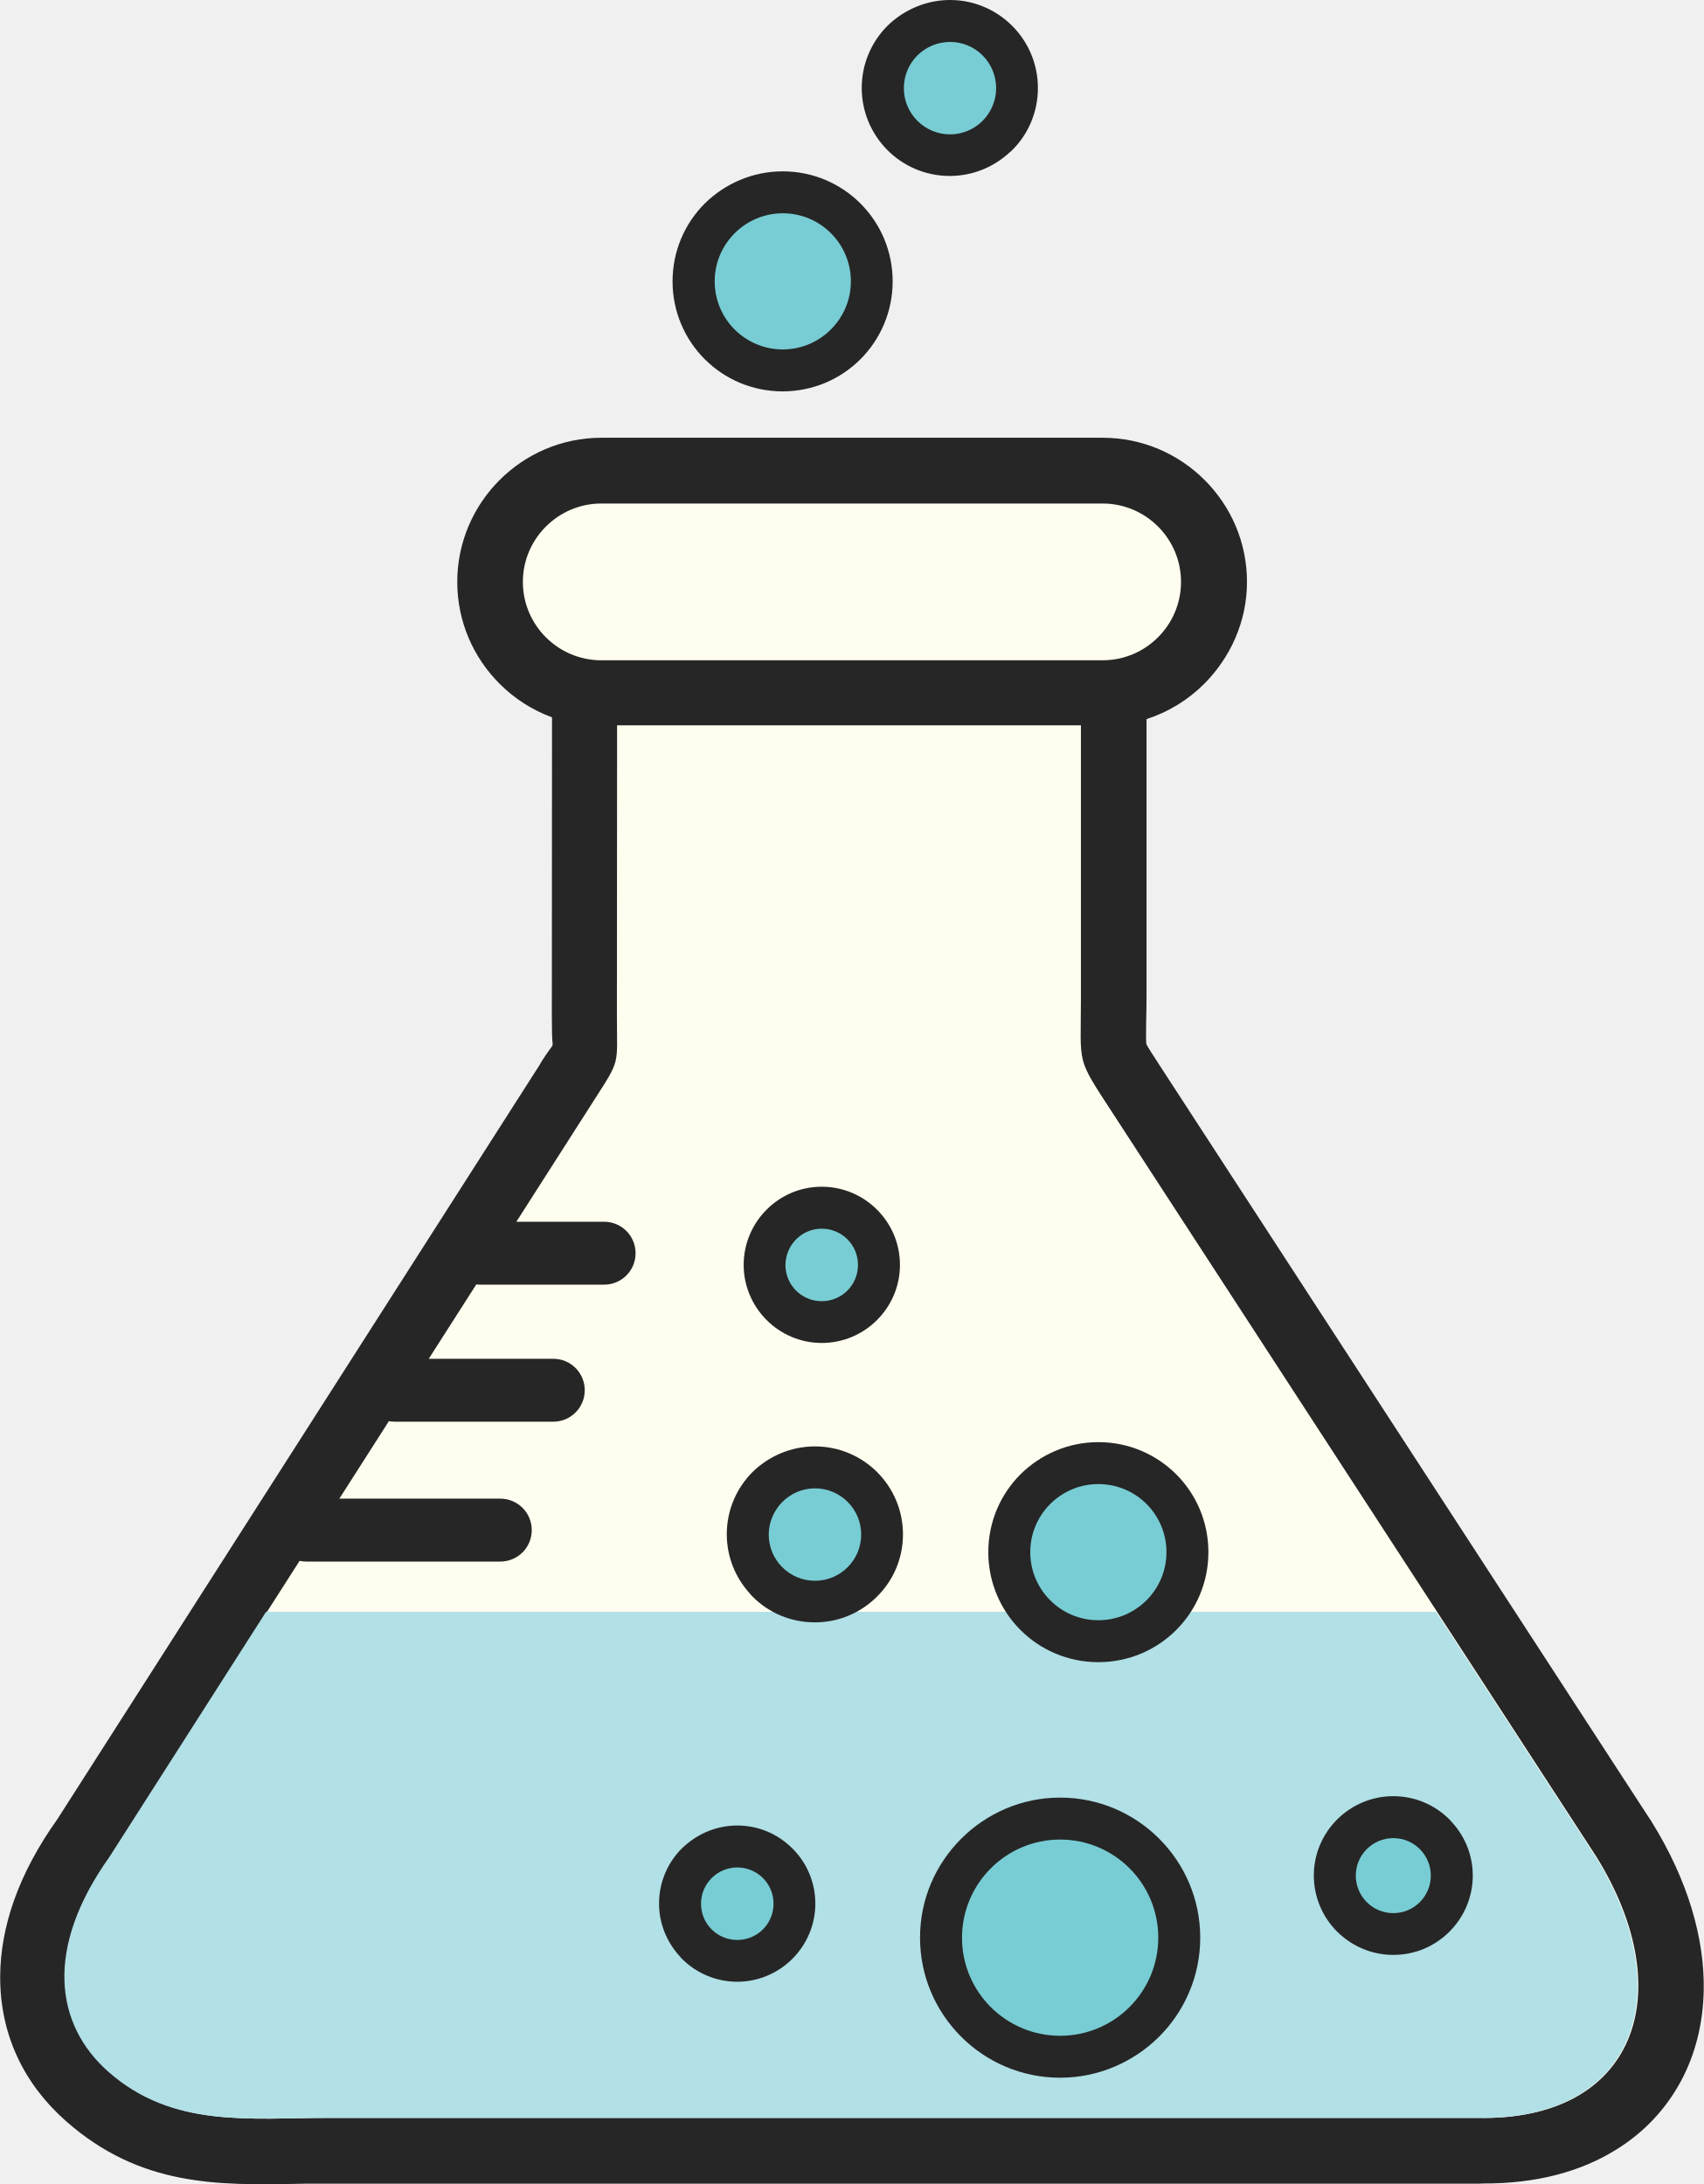
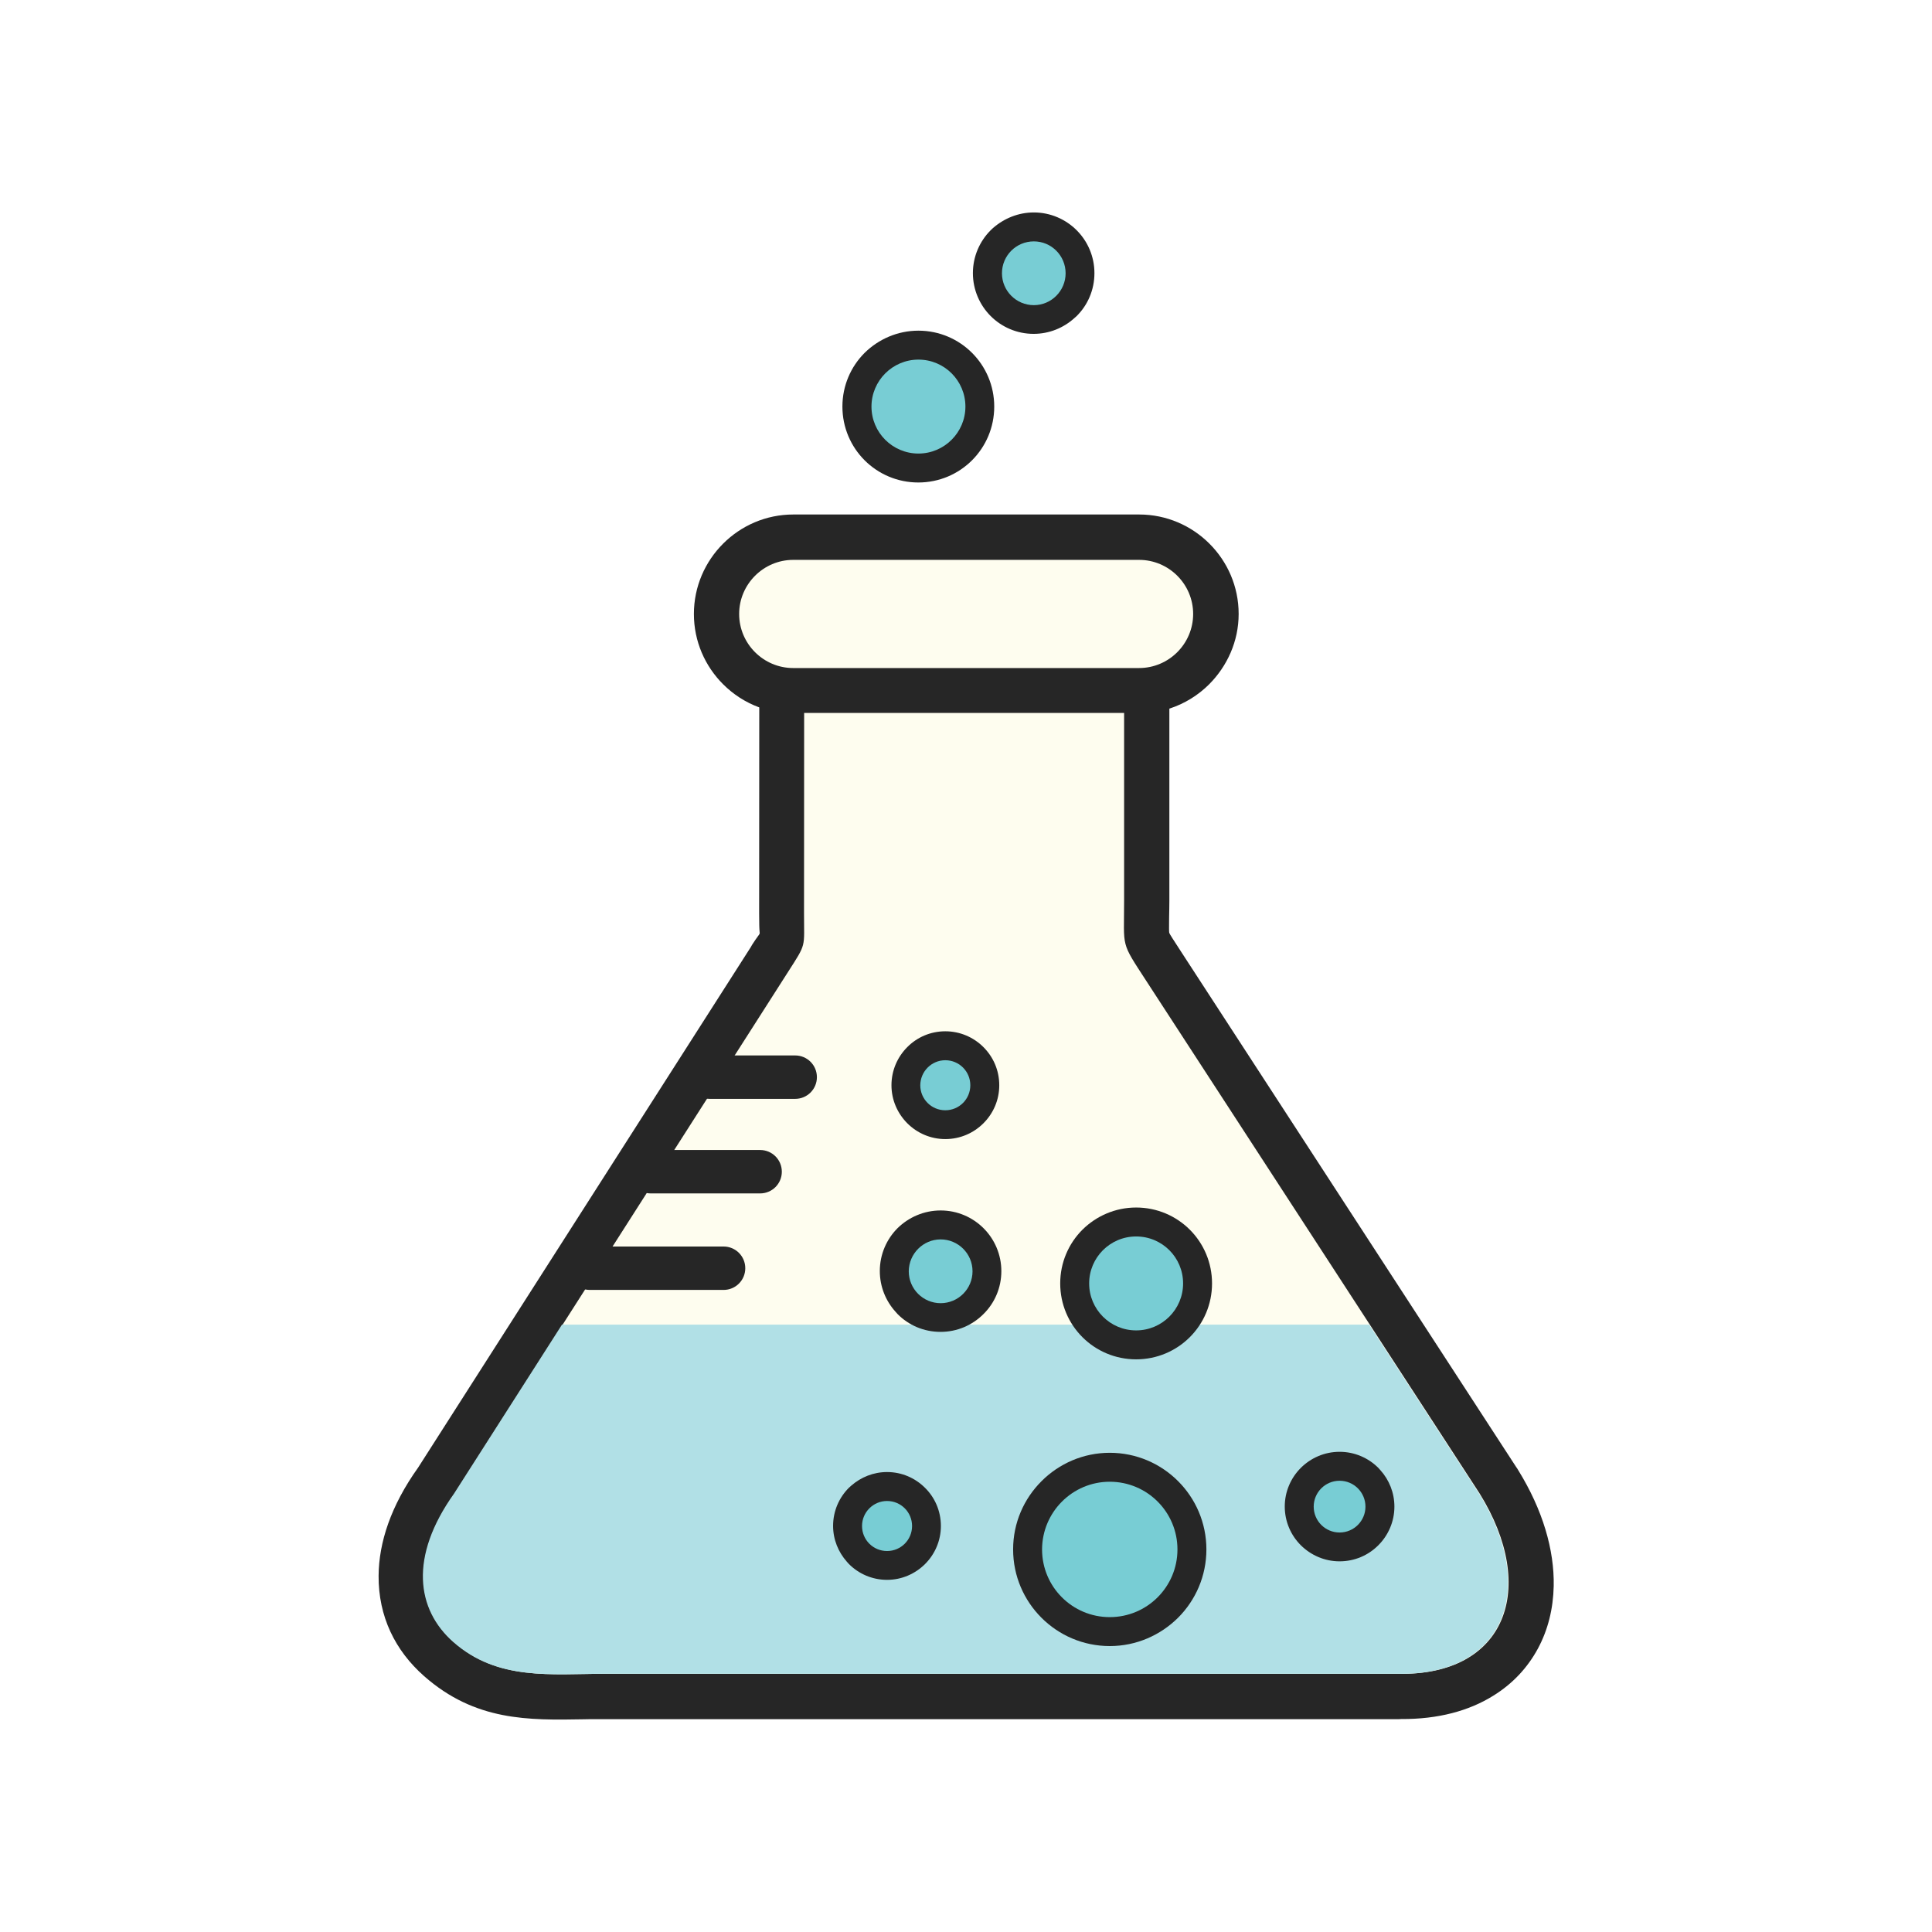
- <svg xmlns="http://www.w3.org/2000/svg" version="1.1" id="Layer_1" x="0px" y="0px" viewBox="0 0 95.83 122.88" style="enable-background:new 0 0 95.83 122.88" xml:space="preserve">
+ <svg xmlns="http://www.w3.org/2000/svg" version="1.1" id="Layer_1" viewBox="0 0 1024 1024" xml:space="preserve">
  <style type="text/css">
	.st0{fill-rule:evenodd;clip-rule:evenodd;fill:#78CDD4;}
	.st1{fill-rule:evenodd;clip-rule:evenodd;fill:#B1E0E6;}
	.st2{fill:#262626;}
	.st3{fill-rule:evenodd;clip-rule:evenodd;fill:#FEFDEF;}
</style>
-   <g>
-     <path class="st2" d="M64.49,40.46v15.68c0,0.79-0.01,0.42-0.02,1.34v0.01c-0.01,0.76-0.01,1.17,0.01,1.25 c0.03,0.1,0.33,0.56,0.98,1.56l27.31,42c0.05,0.07,0.11,0.15,0.15,0.23c2.02,3.26,2.97,6.54,2.91,9.48 c-0.04,1.86-0.47,3.57-1.28,5.08c-0.84,1.56-2.06,2.88-3.65,3.86c-1.97,1.23-4.49,1.92-7.51,1.9c-0.09,0.01-0.18,0.01-0.27,0.01 H18.52c-1.34,0-1.54,0-1.76,0.01c-4.52,0.08-8.86,0.16-13.04-3.52c-2.36-2.08-3.73-4.86-3.71-8.18c0.02-2.72,1-5.71,3.22-8.82 l27.12-42.43c0.04-0.07,0.08-0.14,0.12-0.21c0.43-0.67,0.58-0.81,0.61-0.9c0.02-0.08-0.02-0.18-0.03-0.67 c0-0.27-0.01-0.58-0.01-0.98l0.01-16.8c-1.12-0.41-2.12-1.06-2.95-1.89c-1.47-1.47-2.38-3.49-2.38-5.73c0-2.23,0.91-4.26,2.38-5.73 s3.49-2.38,5.73-2.38h28.2c2.23,0,4.26,0.91,5.73,2.38s2.38,3.49,2.38,5.73S69.2,37,67.74,38.47 C66.84,39.37,65.73,40.06,64.49,40.46L64.49,40.46z" />
-     <path class="st3" d="M60.8,40.81H34.71L34.7,57.16c0,2.85,0.22,2.39-1.31,4.78L6.21,104.47c-3.67,5.15-3.07,9.45-0.06,12.1 c3.61,3.18,7.93,2.59,12.37,2.59h64.59c8.86,0.2,11.46-7,6.68-14.7L62.62,62.68c-2.13-3.28-1.82-2.63-1.82-6.54V40.81L60.8,40.81z" />
-     <path class="st1" d="M14.97,90.68l-8.81,13.79c-3.67,5.15-3.07,9.45-0.06,12.1c3.61,3.18,7.93,2.59,12.37,2.59h64.59 c8.86,0.2,11.46-7,6.68-14.7l-8.96-13.77H14.97L14.97,90.68z" />
-     <path class="st2" d="M27.01,72.28c-0.98,0-1.77-0.79-1.77-1.77s0.79-1.77,1.77-1.77h6.97c0.98,0,1.77,0.79,1.77,1.77 s-0.79,1.77-1.77,1.77H27.01L27.01,72.28z" />
-     <path class="st2" d="M22.2,79.99c-0.98,0-1.77-0.79-1.77-1.77s0.79-1.77,1.77-1.77h8.92c0.98,0,1.77,0.79,1.77,1.77 s-0.79,1.77-1.77,1.77H22.2L22.2,79.99z" />
-     <path class="st2" d="M17.24,87.86c-0.98,0-1.77-0.79-1.77-1.77s0.79-1.77,1.77-1.77h10.9c0.98,0,1.77,0.79,1.77,1.77 s-0.79,1.77-1.77,1.77H17.24L17.24,87.86z" />
-     <path class="st2" d="M59.63,101.14c2.17,0,4.14,0.88,5.57,2.31s2.31,3.4,2.31,5.57c0,2.17-0.88,4.14-2.31,5.57 c-1.43,1.42-3.4,2.31-5.57,2.31c-2.17,0-4.14-0.88-5.57-2.31c-1.43-1.43-2.31-3.4-2.31-5.57c0-2.17,0.88-4.13,2.31-5.56l0.01-0.01 C55.5,102.02,57.47,101.14,59.63,101.14L59.63,101.14z" />
-     <path class="st0" d="M59.63,103.5c3.05,0,5.52,2.47,5.52,5.52c0,3.05-2.47,5.52-5.52,5.52c-3.05,0-5.52-2.47-5.52-5.52 C54.12,105.97,56.59,103.5,59.63,103.5L59.63,103.5z" />
-     <path class="st2" d="M78.37,101.06c1.23,0,2.35,0.5,3.16,1.31c0.06,0.06,0.12,0.13,0.17,0.19c0.71,0.79,1.14,1.83,1.14,2.97 c0,1.22-0.5,2.34-1.31,3.15l-0.01,0.01c-0.81,0.81-1.92,1.3-3.15,1.3c-1.23,0-2.34-0.5-3.16-1.31l0,0 c-0.81-0.81-1.31-1.93-1.31-3.16c0-1.22,0.5-2.34,1.31-3.15l0.01-0.01C76.03,101.56,77.14,101.06,78.37,101.06L78.37,101.06z" />
-     <path class="st0" d="M78.37,103.42c1.17,0,2.11,0.95,2.11,2.11s-0.94,2.11-2.11,2.11c-1.17,0-2.11-0.95-2.11-2.11 S77.2,103.42,78.37,103.42L78.37,103.42z" />
-     <path class="st2" d="M61.78,81.14c1.71,0,3.26,0.69,4.38,1.81c1.12,1.12,1.81,2.67,1.81,4.38s-0.69,3.26-1.81,4.38 c-1.12,1.12-2.67,1.81-4.38,1.81c-1.71,0-3.26-0.69-4.38-1.81c-1.12-1.12-1.81-2.67-1.81-4.38s0.69-3.26,1.81-4.38 C58.52,81.84,60.07,81.14,61.78,81.14L61.78,81.14z" />
-     <path class="st0" d="M61.78,83.5c2.12,0,3.83,1.71,3.83,3.83c0,2.12-1.72,3.83-3.83,3.83c-2.12,0-3.83-1.72-3.83-3.83 C57.95,85.22,59.66,83.5,61.78,83.5L61.78,83.5z" />
-     <path class="st2" d="M41.47,102.71c1.21,0,2.3,0.49,3.1,1.29l0,0c0.8,0.79,1.29,1.89,1.29,3.11c0,1.2-0.49,2.3-1.29,3.1l-0.01,0.01 c-0.8,0.79-1.89,1.28-3.09,1.28c-1.21,0-2.31-0.49-3.11-1.29c-0.06-0.06-0.12-0.13-0.17-0.19c-0.69-0.78-1.12-1.8-1.12-2.92 c0-1.21,0.49-2.31,1.29-3.11c0.06-0.06,0.13-0.12,0.19-0.17C39.34,103.13,40.36,102.71,41.47,102.71L41.47,102.71z" />
-     <path class="st0" d="M41.47,105.07c1.13,0,2.04,0.91,2.04,2.04s-0.91,2.04-2.04,2.04s-2.04-0.91-2.04-2.04 S40.35,105.07,41.47,105.07L41.47,105.07z" />
-     <path class="st2" d="M46.22,66.77c1.21,0,2.31,0.49,3.11,1.29c0.8,0.8,1.29,1.89,1.29,3.11c0,1.21-0.49,2.3-1.29,3.1l0,0 c-0.8,0.8-1.9,1.29-3.11,1.29c-1.2,0-2.3-0.49-3.1-1.29l-0.01-0.01c-0.79-0.8-1.28-1.89-1.28-3.09c0-1.21,0.49-2.31,1.29-3.11 C43.91,67.26,45.01,66.77,46.22,66.77L46.22,66.77z" />
-     <path class="st0" d="M46.22,69.13c1.13,0,2.04,0.91,2.04,2.04c0,1.13-0.91,2.04-2.04,2.04c-1.13,0-2.04-0.91-2.04-2.04 C44.19,70.04,45.1,69.13,46.22,69.13L46.22,69.13z" />
-     <path class="st2" d="M45.84,81.38c1.36,0,2.6,0.55,3.5,1.45l0,0l0,0c0.9,0.9,1.45,2.14,1.45,3.5c0,1.36-0.55,2.6-1.45,3.49 l-0.01,0.01c-0.9,0.9-2.13,1.45-3.5,1.45c-1.37,0-2.61-0.55-3.5-1.45c-0.06-0.06-0.11-0.12-0.16-0.18 c-0.8-0.88-1.29-2.05-1.29-3.33c0-1.37,0.56-2.61,1.45-3.5C43.23,81.94,44.47,81.38,45.84,81.38L45.84,81.38z" />
-     <path class="st0" d="M45.84,83.74c1.43,0,2.6,1.16,2.6,2.6c0,1.43-1.16,2.6-2.6,2.6c-1.43,0-2.6-1.16-2.6-2.6 C43.25,84.91,44.41,83.74,45.84,83.74L45.84,83.74z" />
-     <path class="st2" d="M44.03,9.64c1.7,0,3.25,0.69,4.37,1.81l0,0l0,0c1.12,1.12,1.81,2.67,1.81,4.38c0,1.71-0.69,3.26-1.81,4.38 c-1.12,1.12-2.67,1.81-4.38,1.81c-1.71,0-3.26-0.69-4.38-1.81c-1.12-1.12-1.81-2.67-1.81-4.38c0-1.71,0.69-3.26,1.81-4.38 C40.78,10.33,42.33,9.64,44.03,9.64L44.03,9.64z" />
-     <path class="st0" d="M44.03,12c2.12,0,3.83,1.72,3.83,3.83s-1.72,3.83-3.83,3.83c-2.12,0-3.83-1.72-3.83-3.83S41.92,12,44.03,12 L44.03,12z" />
-     <path class="st2" d="M53.44,0c1.36,0,2.6,0.56,3.49,1.45l0,0l0,0c0.9,0.9,1.45,2.14,1.45,3.5c0,1.37-0.55,2.61-1.45,3.5 c-0.06,0.06-0.12,0.11-0.18,0.16c-0.88,0.8-2.05,1.29-3.33,1.29c-1.37,0-2.61-0.56-3.5-1.45s-1.45-2.14-1.45-3.5 c0-1.37,0.56-2.61,1.45-3.5c0.06-0.06,0.12-0.11,0.18-0.17C51,0.49,52.17,0,53.44,0L53.44,0z" />
-     <path class="st0" d="M53.44,2.36c1.43,0,2.59,1.16,2.59,2.6c0,1.43-1.16,2.6-2.59,2.6s-2.6-1.16-2.6-2.6 C50.84,3.52,52,2.36,53.44,2.36L53.44,2.36z" />
-     <path class="st3" d="M33.82,28.33h28.2c2.43,0,4.41,1.98,4.41,4.41l0,0c0,2.43-1.98,4.41-4.41,4.41h-28.2 c-2.43,0-4.41-1.98-4.41-4.41l0,0C29.41,30.32,31.39,28.33,33.82,28.33L33.82,28.33z" />
+   <rect width="1024" height="1024" fill="#FFFFFF" />
+   <g transform="translate(200.6, 112.6) scale(6.5)">
+     <g>
+       <path class="st2" d="M64.49,40.46v15.68c0,0.79-0.01,0.42-0.02,1.34v0.01c-0.01,0.76-0.01,1.17,0.01,1.25 c0.03,0.1,0.33,0.56,0.98,1.56l27.31,42c0.05,0.07,0.11,0.15,0.15,0.23c2.02,3.26,2.97,6.54,2.91,9.48 c-0.04,1.86-0.47,3.57-1.28,5.08c-0.84,1.56-2.06,2.88-3.65,3.86c-1.97,1.23-4.49,1.92-7.51,1.9c-0.09,0.01-0.18,0.01-0.27,0.01 H18.52c-1.34,0-1.54,0-1.76,0.01c-4.52,0.08-8.86,0.16-13.04-3.52c-2.36-2.08-3.73-4.86-3.71-8.18c0.02-2.72,1-5.71,3.22-8.82 l27.12-42.43c0.04-0.07,0.08-0.14,0.12-0.21c0.43-0.67,0.58-0.81,0.61-0.9c0.02-0.08-0.02-0.18-0.03-0.67 c0-0.27-0.01-0.58-0.01-0.98l0.01-16.8c-1.12-0.41-2.12-1.06-2.95-1.89c-1.47-1.47-2.38-3.49-2.38-5.73c0-2.23,0.91-4.26,2.38-5.73 s3.49-2.38,5.73-2.38h28.2c2.23,0,4.26,0.91,5.73,2.38s2.38,3.49,2.38,5.73S69.2,37,67.74,38.47 C66.84,39.37,65.73,40.06,64.49,40.46L64.49,40.46z" />
+       <path class="st3" d="M60.8,40.81H34.71L34.7,57.16c0,2.85,0.22,2.39-1.31,4.78L6.21,104.47c-3.67,5.15-3.07,9.45-0.06,12.1 c3.61,3.18,7.93,2.59,12.37,2.59h64.59c8.86,0.2,11.46-7,6.68-14.7L62.62,62.68c-2.13-3.28-1.82-2.63-1.82-6.54V40.81L60.8,40.81z" />
+       <path class="st1" d="M14.97,90.68l-8.81,13.79c-3.67,5.15-3.07,9.45-0.06,12.1c3.61,3.18,7.93,2.59,12.37,2.59h64.59 c8.86,0.2,11.46-7,6.68-14.7l-8.96-13.77H14.97L14.97,90.68z" />
+       <path class="st2" d="M27.01,72.28c-0.98,0-1.77-0.79-1.77-1.77s0.79-1.77,1.77-1.77h6.97c0.98,0,1.77,0.79,1.77,1.77 s-0.79,1.77-1.77,1.77H27.01L27.01,72.28z" />
+       <path class="st2" d="M22.2,79.99c-0.98,0-1.77-0.79-1.77-1.77s0.79-1.77,1.77-1.77h8.92c0.98,0,1.77,0.79,1.77,1.77 s-0.79,1.77-1.77,1.77H22.2L22.2,79.99z" />
+       <path class="st2" d="M17.24,87.86c-0.98,0-1.77-0.79-1.77-1.77s0.79-1.77,1.77-1.77h10.9c0.98,0,1.77,0.79,1.77,1.77 s-0.79,1.77-1.77,1.77H17.24L17.24,87.86z" />
+       <path class="st2" d="M59.63,101.14c2.17,0,4.14,0.88,5.57,2.31s2.31,3.4,2.31,5.57c0,2.17-0.88,4.14-2.31,5.57 c-1.43,1.42-3.4,2.31-5.57,2.31c-2.17,0-4.14-0.88-5.57-2.31c-1.43-1.43-2.31-3.4-2.31-5.57c0-2.17,0.88-4.13,2.31-5.56l0.01-0.01 C55.5,102.02,57.47,101.14,59.63,101.14L59.63,101.14z" />
+       <path class="st0" d="M59.63,103.5c3.05,0,5.52,2.47,5.52,5.52c0,3.05-2.47,5.52-5.52,5.52c-3.05,0-5.52-2.47-5.52-5.52 C54.12,105.97,56.59,103.5,59.63,103.5L59.63,103.5z" />
+       <path class="st2" d="M78.37,101.06c1.23,0,2.35,0.5,3.16,1.31c0.06,0.06,0.12,0.13,0.17,0.19c0.71,0.79,1.14,1.83,1.14,2.97 c0,1.22-0.5,2.34-1.31,3.15l-0.01,0.01c-0.81,0.81-1.92,1.3-3.15,1.3c-1.23,0-2.34-0.5-3.16-1.31l0,0 c-0.81-0.81-1.31-1.93-1.31-3.16c0-1.22,0.5-2.34,1.31-3.15l0.01-0.01C76.03,101.56,77.14,101.06,78.37,101.06L78.37,101.06z" />
+       <path class="st0" d="M78.37,103.42c1.17,0,2.11,0.95,2.11,2.11s-0.94,2.11-2.11,2.11c-1.17,0-2.11-0.95-2.11-2.11 S77.2,103.42,78.37,103.42L78.37,103.42z" />
+       <path class="st2" d="M61.78,81.14c1.71,0,3.26,0.69,4.38,1.81c1.12,1.12,1.81,2.67,1.81,4.38s-0.69,3.26-1.81,4.38 c-1.12,1.12-2.67,1.81-4.38,1.81c-1.71,0-3.26-0.69-4.38-1.81c-1.12-1.12-1.81-2.67-1.81-4.38s0.69-3.26,1.81-4.38 C58.52,81.84,60.07,81.14,61.78,81.14L61.78,81.14z" />
+       <path class="st0" d="M61.78,83.5c2.12,0,3.83,1.71,3.83,3.83c0,2.12-1.72,3.83-3.83,3.83c-2.12,0-3.83-1.72-3.83-3.83 C57.95,85.22,59.66,83.5,61.78,83.5L61.78,83.5z" />
+       <path class="st2" d="M41.47,102.71c1.21,0,2.3,0.49,3.1,1.29l0,0c0.8,0.79,1.29,1.89,1.29,3.11c0,1.2-0.49,2.3-1.29,3.1l-0.01,0.01 c-0.8,0.79-1.89,1.28-3.09,1.28c-1.21,0-2.31-0.49-3.11-1.29c-0.06-0.06-0.12-0.13-0.17-0.19c-0.69-0.78-1.12-1.8-1.12-2.92 c0-1.21,0.49-2.31,1.29-3.11c0.06-0.06,0.13-0.12,0.19-0.17C39.34,103.13,40.36,102.71,41.47,102.71L41.47,102.71z" />
+       <path class="st0" d="M41.47,105.07c1.13,0,2.04,0.91,2.04,2.04s-0.91,2.04-2.04,2.04s-2.04-0.91-2.04-2.04 S40.35,105.07,41.47,105.07L41.47,105.07z" />
+       <path class="st2" d="M46.22,66.77c1.21,0,2.31,0.49,3.11,1.29c0.8,0.8,1.29,1.89,1.29,3.11c0,1.21-0.49,2.3-1.29,3.1l0,0 c-0.8,0.8-1.9,1.29-3.11,1.29c-1.2,0-2.3-0.49-3.1-1.29l-0.01-0.01c-0.79-0.8-1.28-1.89-1.28-3.09c0-1.21,0.49-2.31,1.29-3.11 C43.91,67.26,45.01,66.77,46.22,66.77L46.22,66.77z" />
+       <path class="st0" d="M46.22,69.13c1.13,0,2.04,0.91,2.04,2.04c0,1.13-0.91,2.04-2.04,2.04c-1.13,0-2.04-0.91-2.04-2.04 C44.19,70.04,45.1,69.13,46.22,69.13L46.22,69.13z" />
+       <path class="st2" d="M45.84,81.38c1.36,0,2.6,0.55,3.5,1.45l0,0l0,0c0.9,0.9,1.45,2.14,1.45,3.5c0,1.36-0.55,2.6-1.45,3.49 l-0.01,0.01c-0.9,0.9-2.13,1.45-3.5,1.45c-1.37,0-2.61-0.55-3.5-1.45c-0.06-0.06-0.11-0.12-0.16-0.18 c-0.8-0.88-1.29-2.05-1.29-3.33c0-1.37,0.56-2.61,1.45-3.5C43.23,81.94,44.47,81.38,45.84,81.38L45.84,81.38z" />
+       <path class="st0" d="M45.84,83.74c1.43,0,2.6,1.16,2.6,2.6c0,1.43-1.16,2.6-2.6,2.6c-1.43,0-2.6-1.16-2.6-2.6 C43.25,84.91,44.41,83.74,45.84,83.74L45.84,83.74z" />
+       <path class="st2" d="M44.03,9.64c1.7,0,3.25,0.69,4.37,1.81l0,0l0,0c1.12,1.12,1.81,2.67,1.81,4.38c0,1.71-0.69,3.26-1.81,4.38 c-1.12,1.12-2.67,1.81-4.38,1.81c-1.71,0-3.26-0.69-4.38-1.81c-1.12-1.12-1.81-2.67-1.81-4.38c0-1.71,0.69-3.26,1.81-4.38 C40.78,10.33,42.33,9.64,44.03,9.64L44.03,9.64z" />
+       <path class="st0" d="M44.03,12c2.12,0,3.83,1.72,3.83,3.83s-1.72,3.83-3.83,3.83c-2.12,0-3.83-1.72-3.83-3.83S41.92,12,44.03,12 L44.03,12z" />
+       <path class="st2" d="M53.44,0c1.36,0,2.6,0.56,3.49,1.45l0,0l0,0c0.9,0.9,1.45,2.14,1.45,3.5c0,1.37-0.55,2.61-1.45,3.5 c-0.06,0.06-0.12,0.11-0.18,0.16c-0.88,0.8-2.05,1.29-3.33,1.29c-1.37,0-2.61-0.56-3.5-1.45s-1.45-2.14-1.45-3.5 c0-1.37,0.56-2.61,1.45-3.5c0.06-0.06,0.12-0.11,0.18-0.17C51,0.49,52.17,0,53.44,0L53.44,0z" />
+       <path class="st0" d="M53.44,2.36c1.43,0,2.59,1.16,2.59,2.6c0,1.43-1.16,2.6-2.59,2.6s-2.6-1.16-2.6-2.6 C50.84,3.52,52,2.36,53.44,2.36L53.44,2.36z" />
+       <path class="st3" d="M33.82,28.33h28.2c2.43,0,4.41,1.98,4.41,4.41l0,0c0,2.43-1.98,4.41-4.41,4.41h-28.2 c-2.43,0-4.41-1.98-4.41-4.41l0,0C29.41,30.32,31.39,28.33,33.82,28.33L33.82,28.33z" />
+     </g>
  </g>
</svg>
